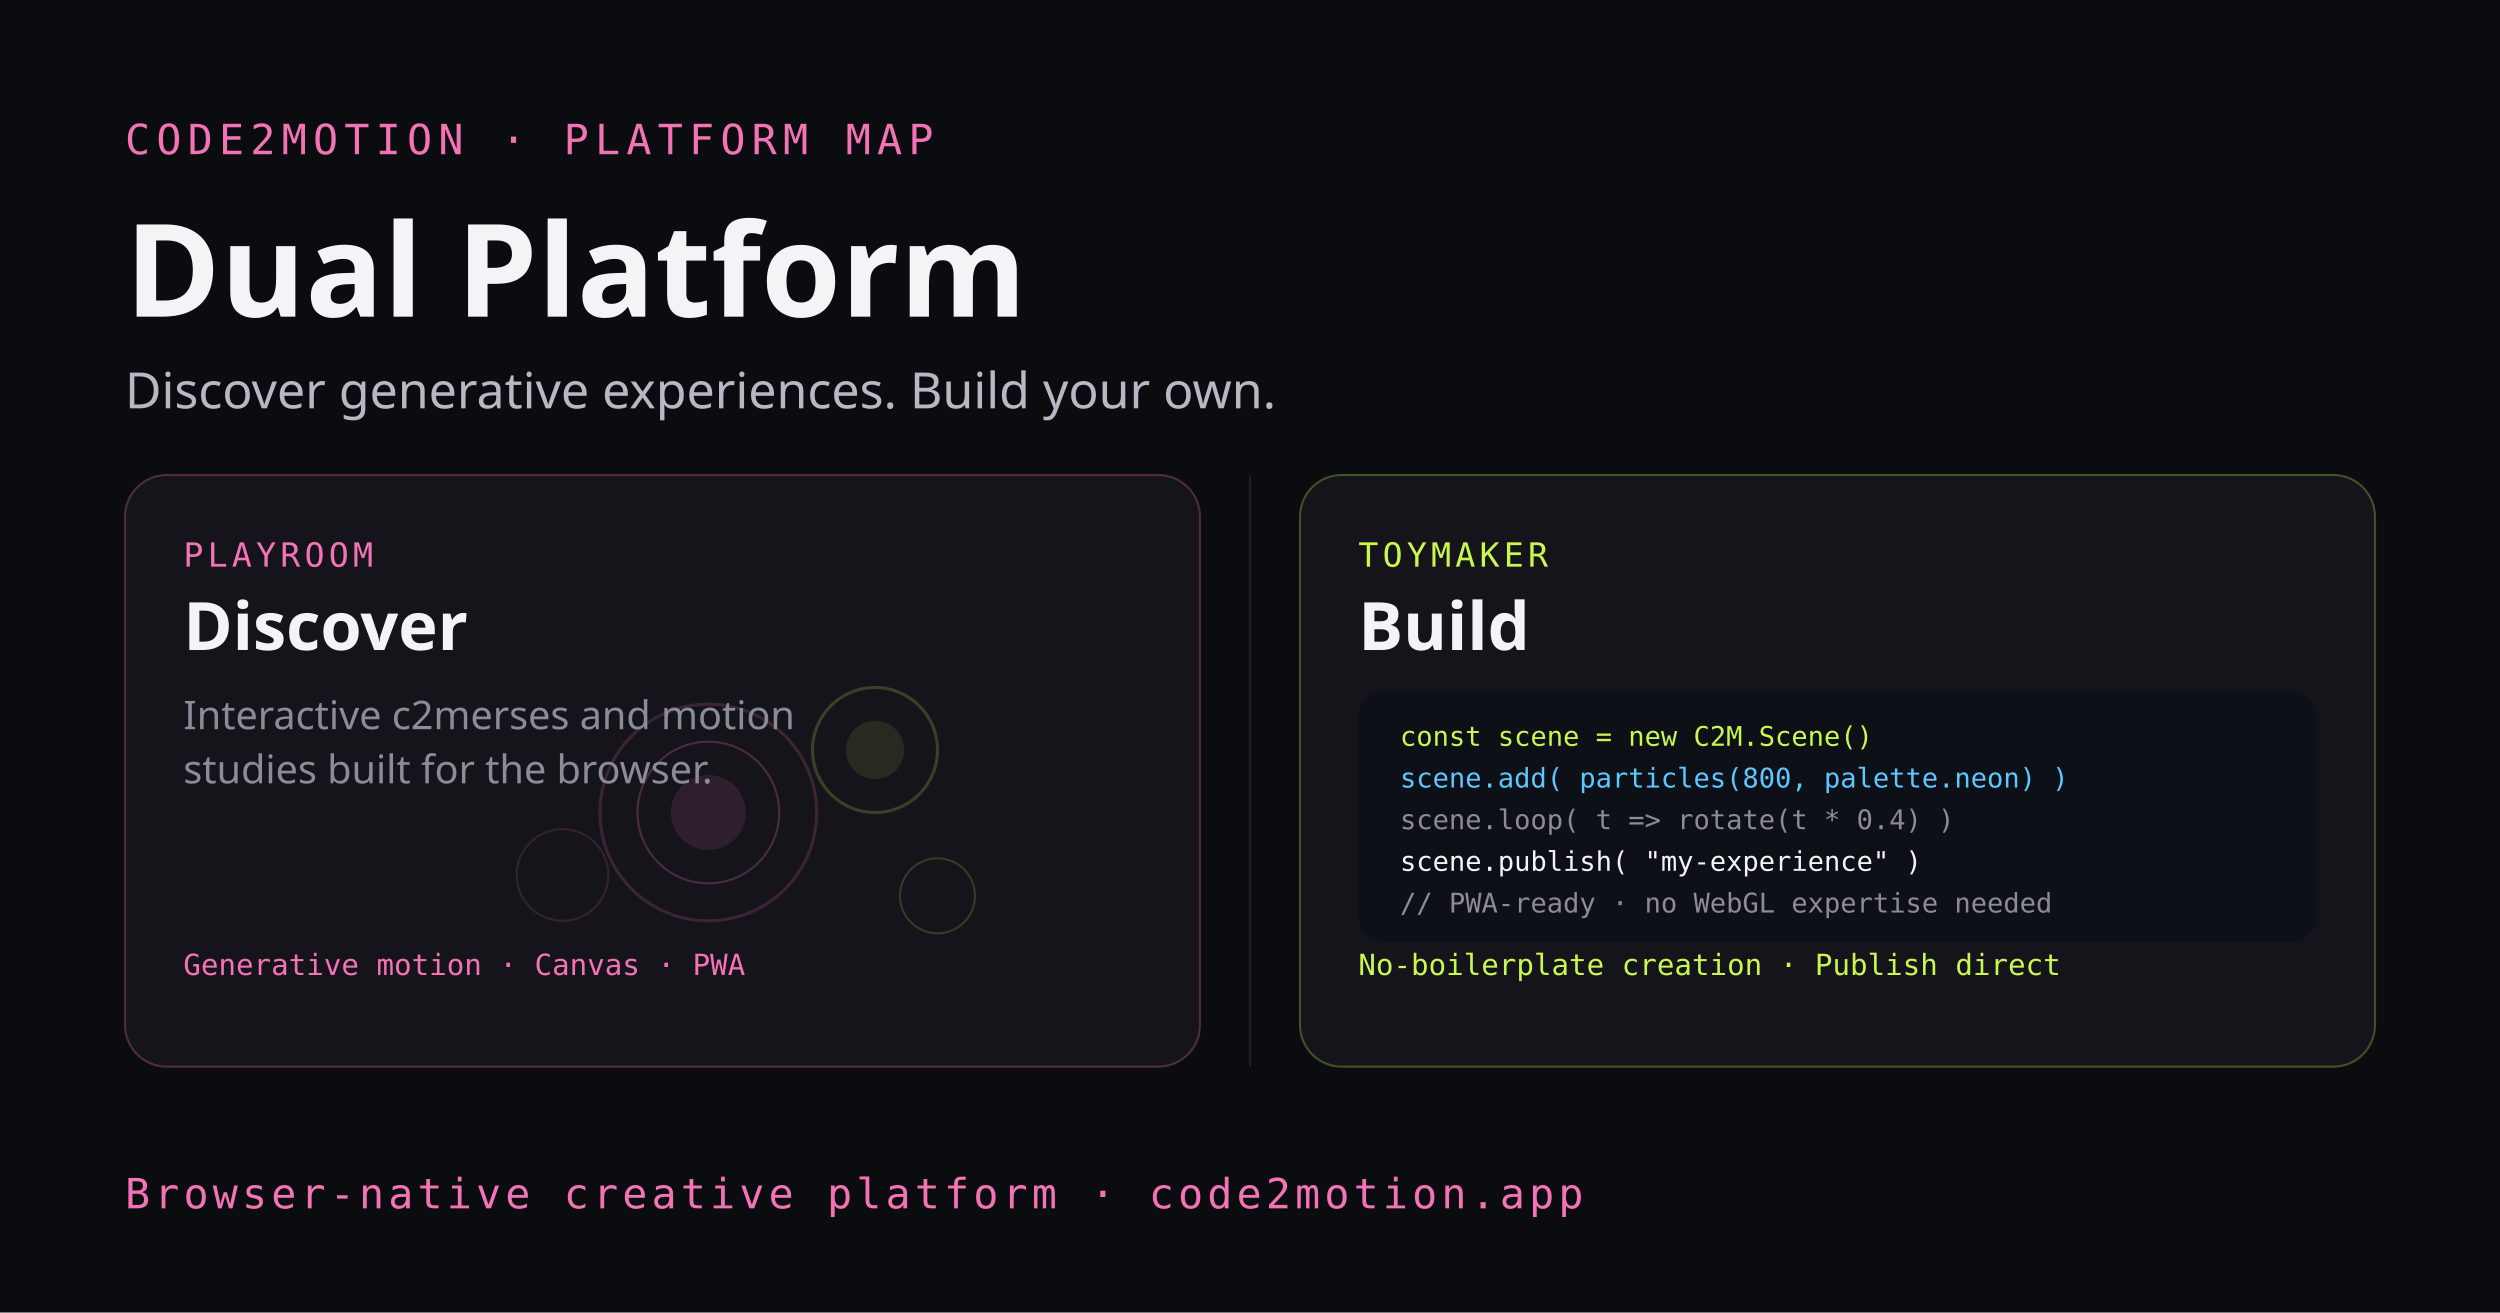
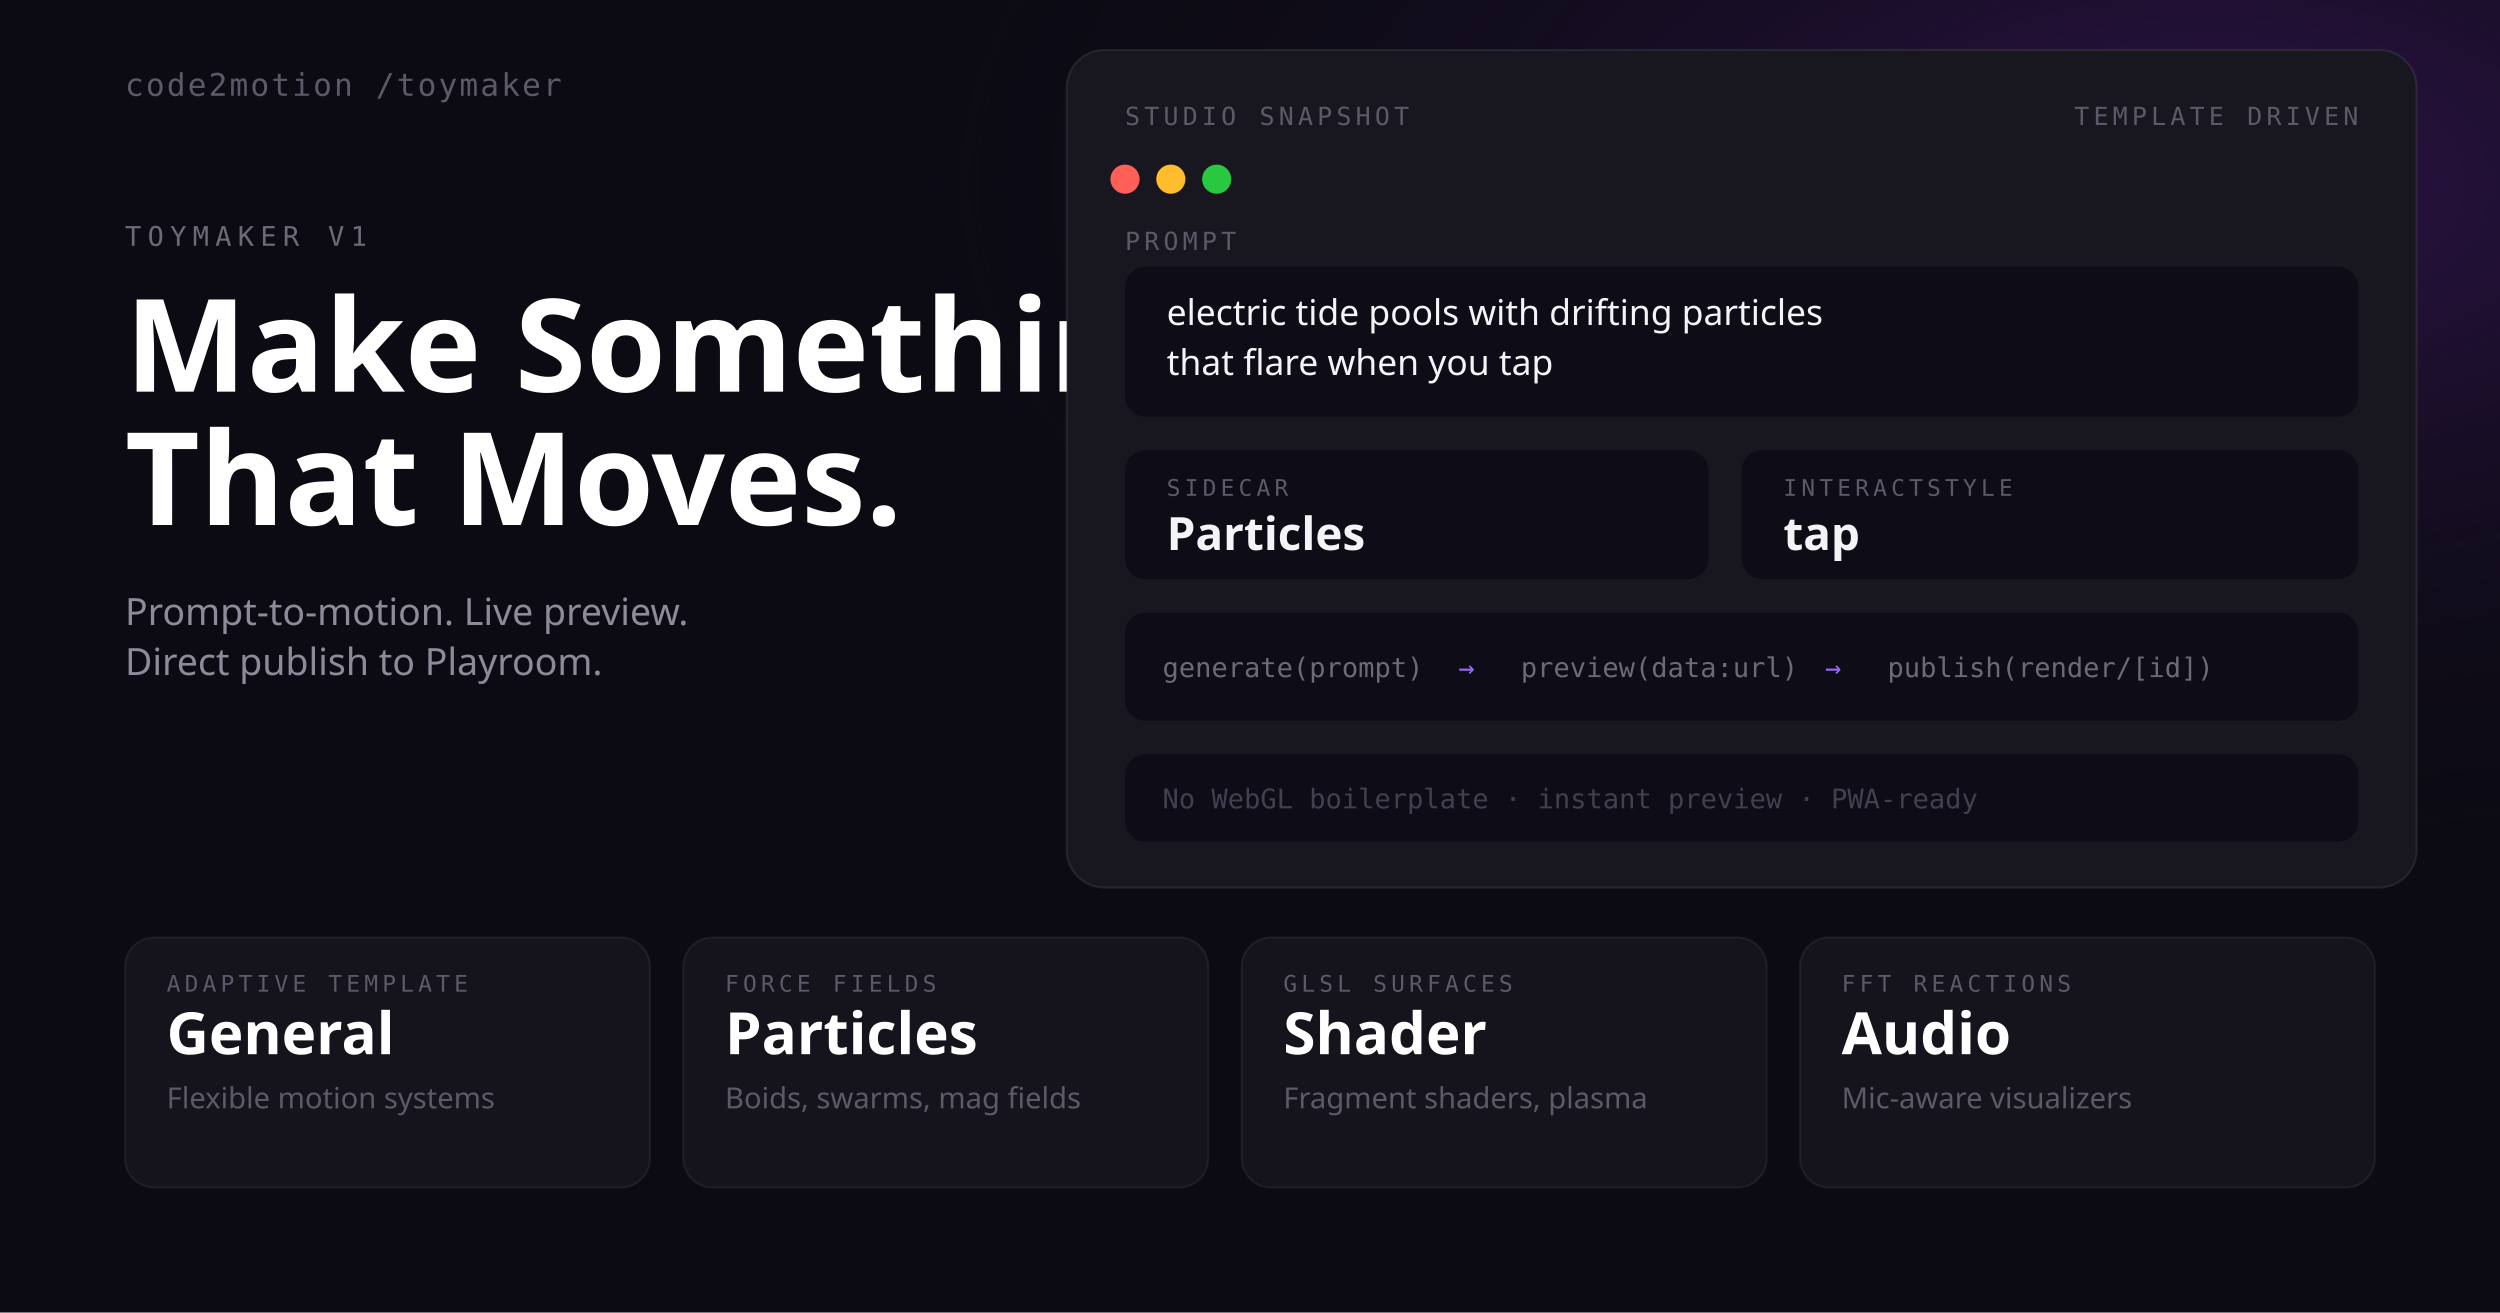
<svg xmlns="http://www.w3.org/2000/svg" width="1200" height="630" viewBox="0 0 1200 630" role="img" aria-labelledby="c2m-title c2m-desc">
-   <rect width="1200" height="630" fill="#0b0c10" />
-   <text x="60" y="74" fill="#f472b6" font-family="Geist Mono, monospace" font-size="20" letter-spacing="3">CODE2MOTION · PLATFORM MAP</text>
-   <text x="60" y="152" fill="#f4f4f6" font-family="Bricolage Grotesque, sans-serif" font-size="62" font-weight="800">Dual Platform</text>
-   <text x="60" y="196" fill="#b8b8c5" font-family="Hanken Grotesk, sans-serif" font-size="24">Discover generative experiences. Build your own.</text>
-   <line x1="600" y1="228" x2="600" y2="512" stroke="#ffffff" stroke-opacity="0.08" stroke-width="1" />
-   <rect x="60" y="228" width="516" height="284" rx="20" fill="#14141a" stroke="#f472b6" stroke-opacity="0.28" />
-   <text x="88" y="272" fill="#f472b6" font-family="Geist Mono, monospace" font-size="16" letter-spacing="2">PLAYROOM</text>
-   <text x="88" y="312" fill="#f4f4f6" font-family="Bricolage Grotesque, sans-serif" font-size="32" font-weight="800">Discover</text>
-   <circle cx="340" cy="390" r="52" fill="none" stroke="#f472b6" stroke-opacity="0.18" stroke-width="1.5" />
-   <circle cx="340" cy="390" r="34" fill="none" stroke="#f472b6" stroke-opacity="0.25" stroke-width="1" />
-   <circle cx="340" cy="390" r="18" fill="#f472b6" fill-opacity="0.12" />
-   <circle cx="420" cy="360" r="30" fill="none" stroke="#c8f750" stroke-opacity="0.2" stroke-width="1.5" />
-   <circle cx="420" cy="360" r="14" fill="#c8f750" fill-opacity="0.1" />
-   <circle cx="270" cy="420" r="22" fill="none" stroke="#f472b6" stroke-opacity="0.15" stroke-width="1" />
-   <circle cx="450" cy="430" r="18" fill="none" stroke="#c8f750" stroke-opacity="0.18" stroke-width="1" />
-   <text x="88" y="350" fill="#8b8b99" font-family="Hanken Grotesk, sans-serif" font-size="19">Interactive c2merses and motion</text>
-   <text x="88" y="376" fill="#8b8b99" font-family="Hanken Grotesk, sans-serif" font-size="19">studies built for the browser.</text>
-   <text x="88" y="468" fill="#f472b6" font-family="Geist Mono, monospace" font-size="14">Generative motion · Canvas · PWA</text>
-   <rect x="624" y="228" width="516" height="284" rx="20" fill="#14141a" stroke="#c8f750" stroke-opacity="0.28" />
-   <text x="652" y="272" fill="#c8f750" font-family="Geist Mono, monospace" font-size="16" letter-spacing="2">TOYMAKER</text>
-   <text x="652" y="312" fill="#f4f4f6" font-family="Bricolage Grotesque, sans-serif" font-size="32" font-weight="800">Build</text>
-   <rect x="652" y="332" width="460" height="120" rx="12" fill="#0d1117" />
-   <text x="672" y="358" fill="#c8f750" font-family="Geist Mono, monospace" font-size="13">const scene = new C2M.Scene()</text>
-   <text x="672" y="378" fill="#5cc8ff" font-family="Geist Mono, monospace" font-size="13">scene.add( particles(800, palette.neon) )</text>
-   <text x="672" y="398" fill="#8b8b99" font-family="Geist Mono, monospace" font-size="13">scene.loop( t =&gt; rotate(t * 0.4) )</text>
-   <text x="672" y="418" fill="#f4f4f6" font-family="Geist Mono, monospace" font-size="13">scene.publish( "my-experience" )</text>
-   <text x="672" y="438" fill="#8b8b99" font-family="Geist Mono, monospace" font-size="13">// PWA-ready · no WebGL expertise needed</text>
-   <text x="652" y="468" fill="#c8f750" font-family="Geist Mono, monospace" font-size="14">No-boilerplate creation · Publish direct</text>
-   <text x="60" y="580" fill="#f472b6" font-family="Geist Mono, monospace" font-size="20" letter-spacing="2">Browser-native creative platform · code2motion.app</text>
+   <defs>
+     <radialGradient id="c2m-glow" cx="88%" cy="14%" r="52%">
+       <stop offset="0%" stop-color="#3d1660" stop-opacity="0.72" />
+       <stop offset="100%" stop-color="#0c0b14" stop-opacity="0" />
+     </radialGradient>
+   </defs>
+   <rect width="1200" height="630" fill="#0c0b14" />
+   <rect width="1200" height="630" fill="url(#c2m-glow)" />
+   <text x="60" y="46" fill="#5a5a68" font-family="Geist Mono, monospace" font-size="15" letter-spacing="1">code2motion /toymaker</text>
+   <text x="60" y="118" fill="#6b6b78" font-family="Geist Mono, monospace" font-size="13" letter-spacing="3">TOYMAKER V1</text>
+   <text x="60" y="188" fill="#ffffff" font-family="Bricolage Grotesque, sans-serif" font-size="62" font-weight="800">Make Something</text>
+   <text x="60" y="252" fill="#ffffff" font-family="Bricolage Grotesque, sans-serif" font-size="62" font-weight="800">That Moves.</text>
+   <text x="60" y="300" fill="#8b8b99" font-family="Hanken Grotesk, sans-serif" font-size="18">Prompt-to-motion. Live preview.</text>
+   <text x="60" y="324" fill="#8b8b99" font-family="Hanken Grotesk, sans-serif" font-size="18">Direct publish to Playroom.</text>
+   <rect x="512" y="24" width="648" height="402" rx="18" fill="#18161f" stroke="#ffffff" stroke-opacity="0.08" stroke-width="1" />
+   <text x="540" y="60" fill="#5a5a68" font-family="Geist Mono, monospace" font-size="12" letter-spacing="2">STUDIO SNAPSHOT</text>
+   <text x="1132" y="60" fill="#5a5a68" font-family="Geist Mono, monospace" font-size="12" letter-spacing="2" text-anchor="end">TEMPLATE DRIVEN</text>
+   <circle cx="540" cy="86" r="7" fill="#ff5f57" />
+   <circle cx="562" cy="86" r="7" fill="#ffbd2e" />
+   <circle cx="584" cy="86" r="7" fill="#28c840" />
+   <text x="540" y="120" fill="#5a5a68" font-family="Geist Mono, monospace" font-size="12" letter-spacing="2">PROMPT</text>
+   <rect x="540" y="128" width="592" height="72" rx="10" fill="#0d0c17" />
+   <text x="560" y="156" fill="#f4f4f6" font-family="Hanken Grotesk, sans-serif" font-size="17">electric tide pools with drifting particles</text>
+   <text x="560" y="180" fill="#f4f4f6" font-family="Hanken Grotesk, sans-serif" font-size="17">that flare when you tap</text>
+   <rect x="540" y="216" width="280" height="62" rx="10" fill="#0d0c17" />
+   <text x="560" y="238" fill="#5a5a68" font-family="Geist Mono, monospace" font-size="11" letter-spacing="2">SIDECAR</text>
+   <text x="560" y="264" fill="#f4f4f6" font-family="Hanken Grotesk, sans-serif" font-size="22" font-weight="700">Particles</text>
+   <rect x="836" y="216" width="296" height="62" rx="10" fill="#0d0c17" />
+   <text x="856" y="238" fill="#5a5a68" font-family="Geist Mono, monospace" font-size="11" letter-spacing="2">INTERACTSTYLE</text>
+   <text x="856" y="264" fill="#f4f4f6" font-family="Hanken Grotesk, sans-serif" font-size="22" font-weight="700">tap</text>
+   <rect x="540" y="294" width="592" height="52" rx="10" fill="#0d0c17" />
+   <text x="558" y="325" fill="#6b6b78" font-family="Geist Mono, monospace" font-size="13">generate(prompt)</text>
+   <text x="700" y="325" fill="#9966ff" font-family="Geist Mono, monospace" font-size="13"> →  </text>
+   <text x="730" y="325" fill="#6b6b78" font-family="Geist Mono, monospace" font-size="13">preview(data:url)</text>
+   <text x="876" y="325" fill="#9966ff" font-family="Geist Mono, monospace" font-size="13"> →  </text>
+   <text x="906" y="325" fill="#6b6b78" font-family="Geist Mono, monospace" font-size="13">publish(render/[id])</text>
+   <rect x="540" y="362" width="592" height="42" rx="10" fill="#0d0c17" />
+   <text x="558" y="388" fill="#404050" font-family="Geist Mono, monospace" font-size="13">No WebGL boilerplate · instant preview · PWA-ready</text>
+   <rect x="60" y="450" width="252" height="120" rx="14" fill="#15141c" stroke="#ffffff" stroke-opacity="0.06" />
+   <text x="80" y="476" fill="#5a5a68" font-family="Geist Mono, monospace" font-size="11" letter-spacing="2">ADAPTIVE TEMPLATE</text>
+   <text x="80" y="506" fill="#ffffff" font-family="Bricolage Grotesque, sans-serif" font-size="28" font-weight="800">General</text>
+   <text x="80" y="532" fill="#5a5a68" font-family="Hanken Grotesk, sans-serif" font-size="14">Flexible motion systems</text>
+   <rect x="328" y="450" width="252" height="120" rx="14" fill="#15141c" stroke="#ffffff" stroke-opacity="0.06" />
+   <text x="348" y="476" fill="#5a5a68" font-family="Geist Mono, monospace" font-size="11" letter-spacing="2">FORCE FIELDS</text>
+   <text x="348" y="506" fill="#ffffff" font-family="Bricolage Grotesque, sans-serif" font-size="28" font-weight="800">Particles</text>
+   <text x="348" y="532" fill="#5a5a68" font-family="Hanken Grotesk, sans-serif" font-size="14">Boids, swarms, mag fields</text>
+   <rect x="596" y="450" width="252" height="120" rx="14" fill="#15141c" stroke="#ffffff" stroke-opacity="0.06" />
+   <text x="616" y="476" fill="#5a5a68" font-family="Geist Mono, monospace" font-size="11" letter-spacing="2">GLSL SURFACES</text>
+   <text x="616" y="506" fill="#ffffff" font-family="Bricolage Grotesque, sans-serif" font-size="28" font-weight="800">Shader</text>
+   <text x="616" y="532" fill="#5a5a68" font-family="Hanken Grotesk, sans-serif" font-size="14">Fragment shaders, plasma</text>
+   <rect x="864" y="450" width="276" height="120" rx="14" fill="#15141c" stroke="#ffffff" stroke-opacity="0.06" />
+   <text x="884" y="476" fill="#5a5a68" font-family="Geist Mono, monospace" font-size="11" letter-spacing="2">FFT REACTIONS</text>
+   <text x="884" y="506" fill="#ffffff" font-family="Bricolage Grotesque, sans-serif" font-size="28" font-weight="800">Audio</text>
+   <text x="884" y="532" fill="#5a5a68" font-family="Hanken Grotesk, sans-serif" font-size="14">Mic-aware visualizers</text>
</svg>
